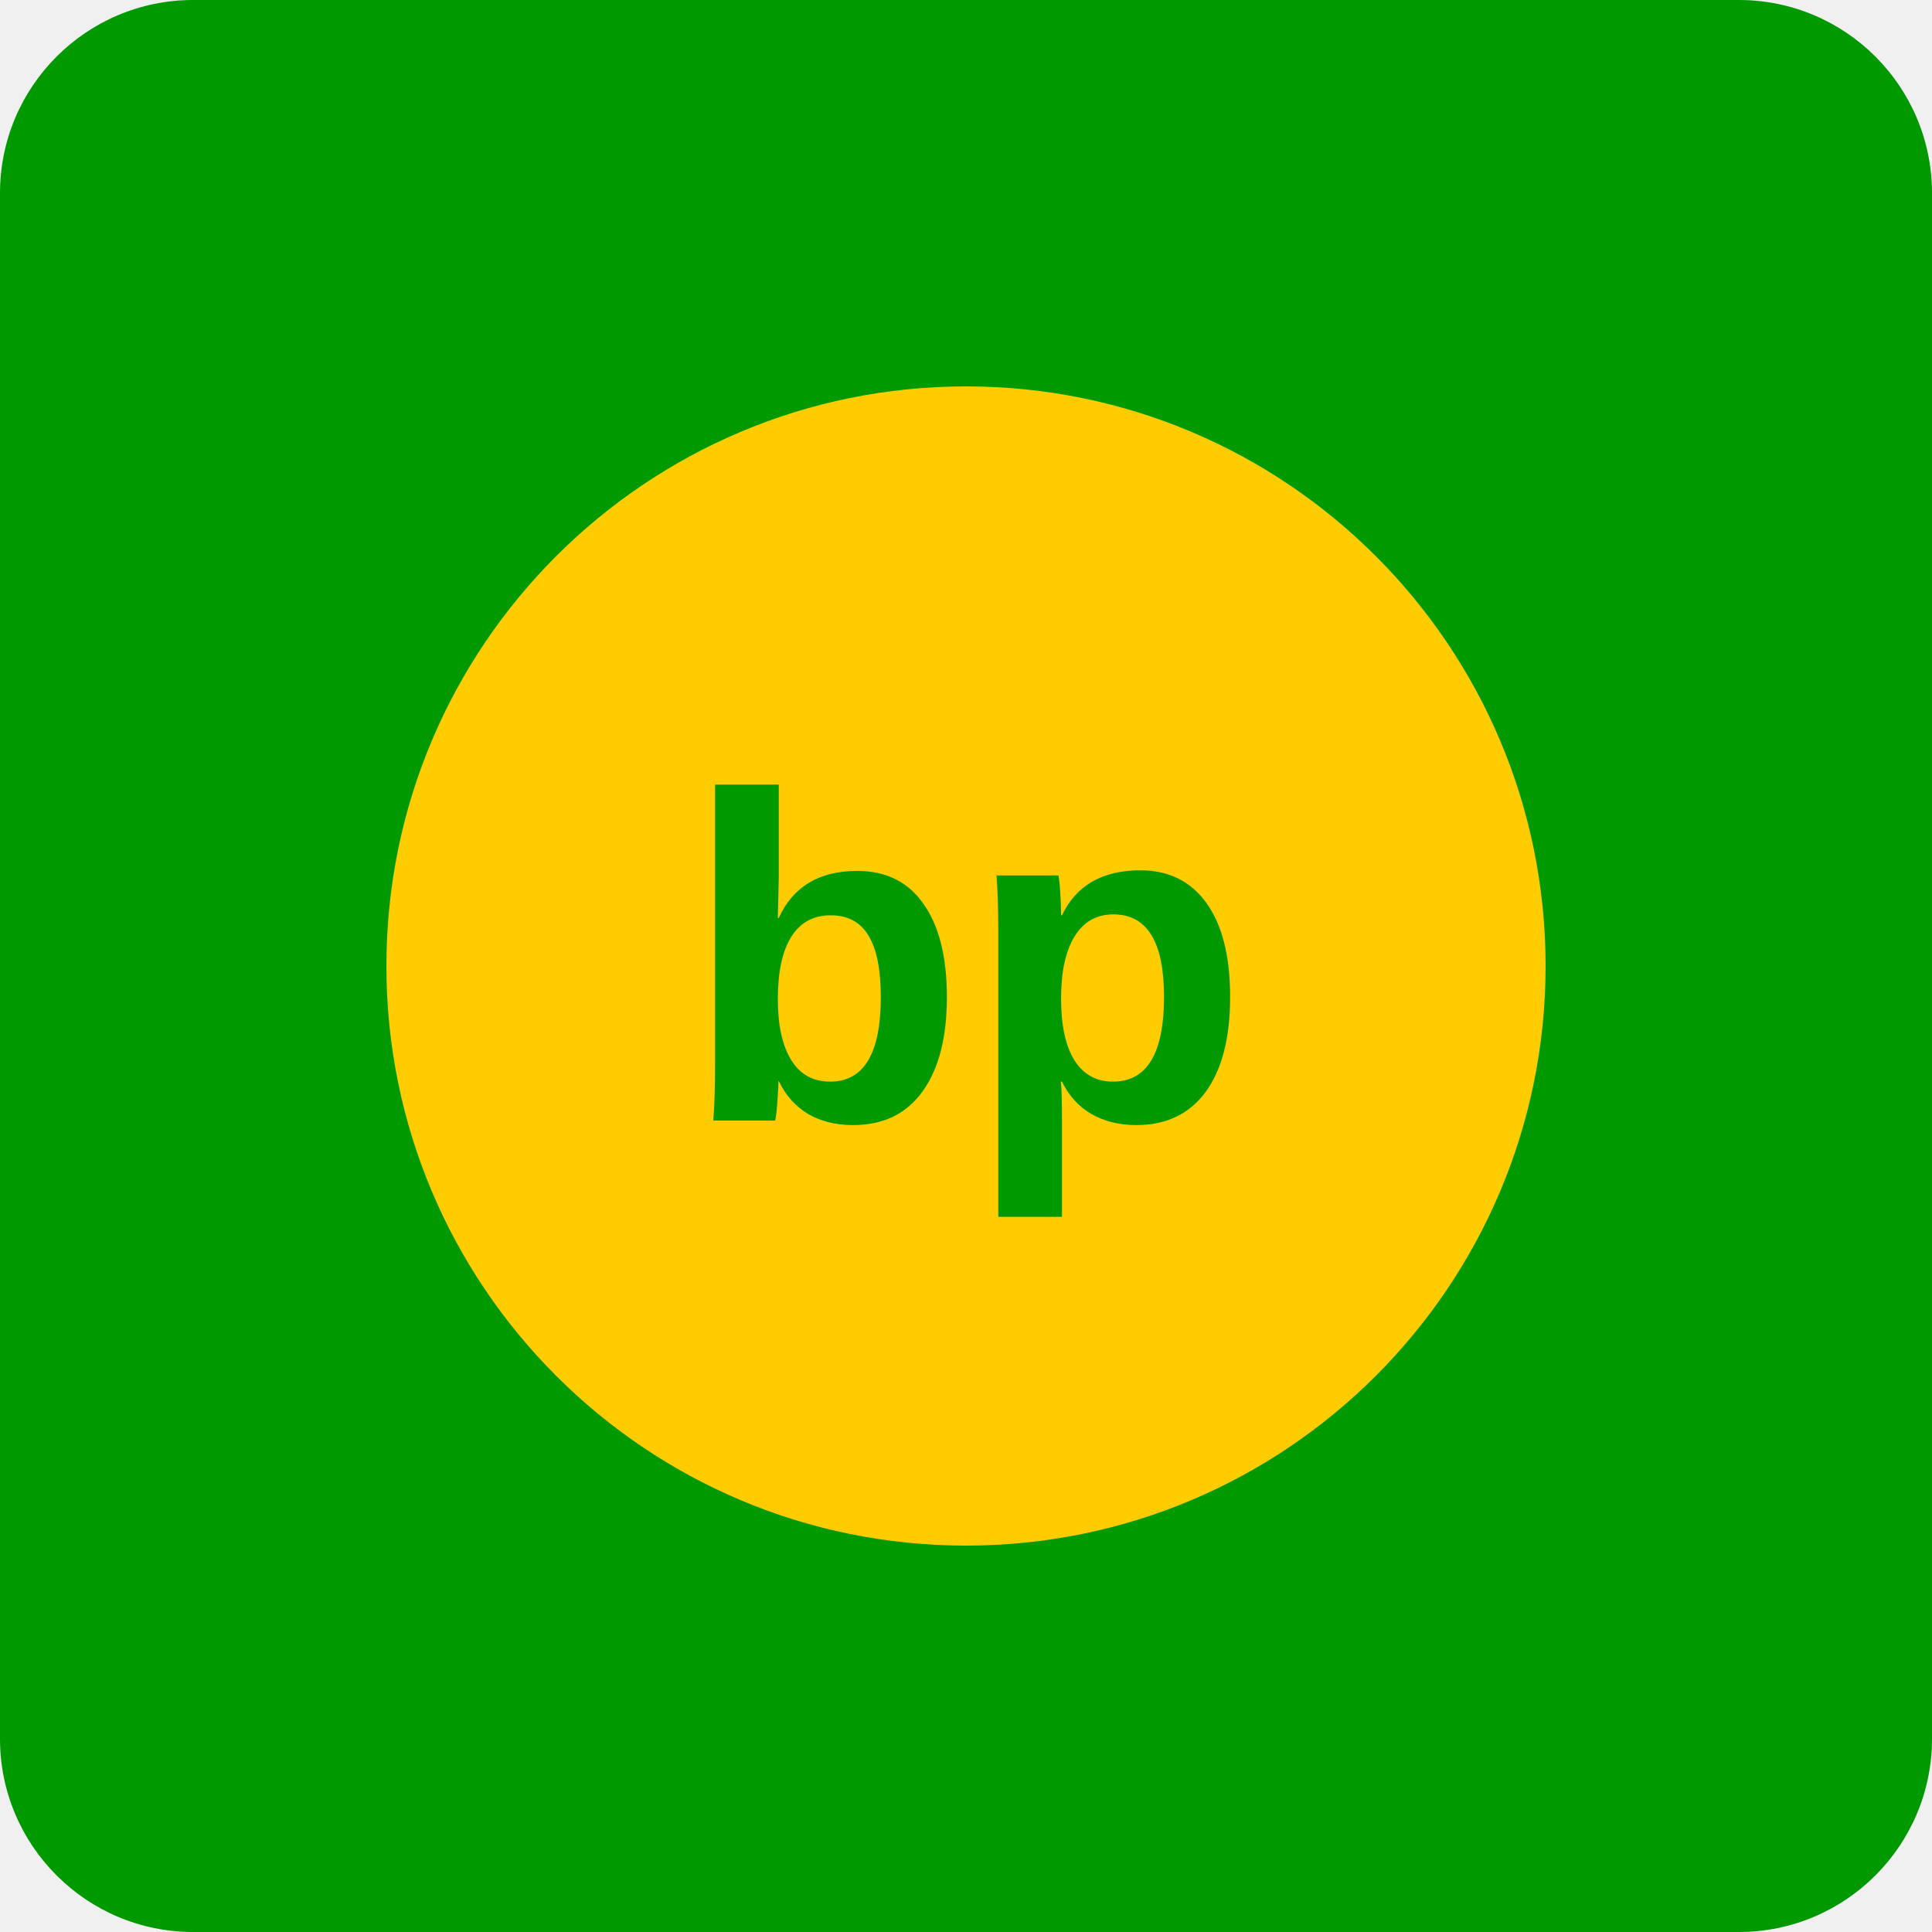
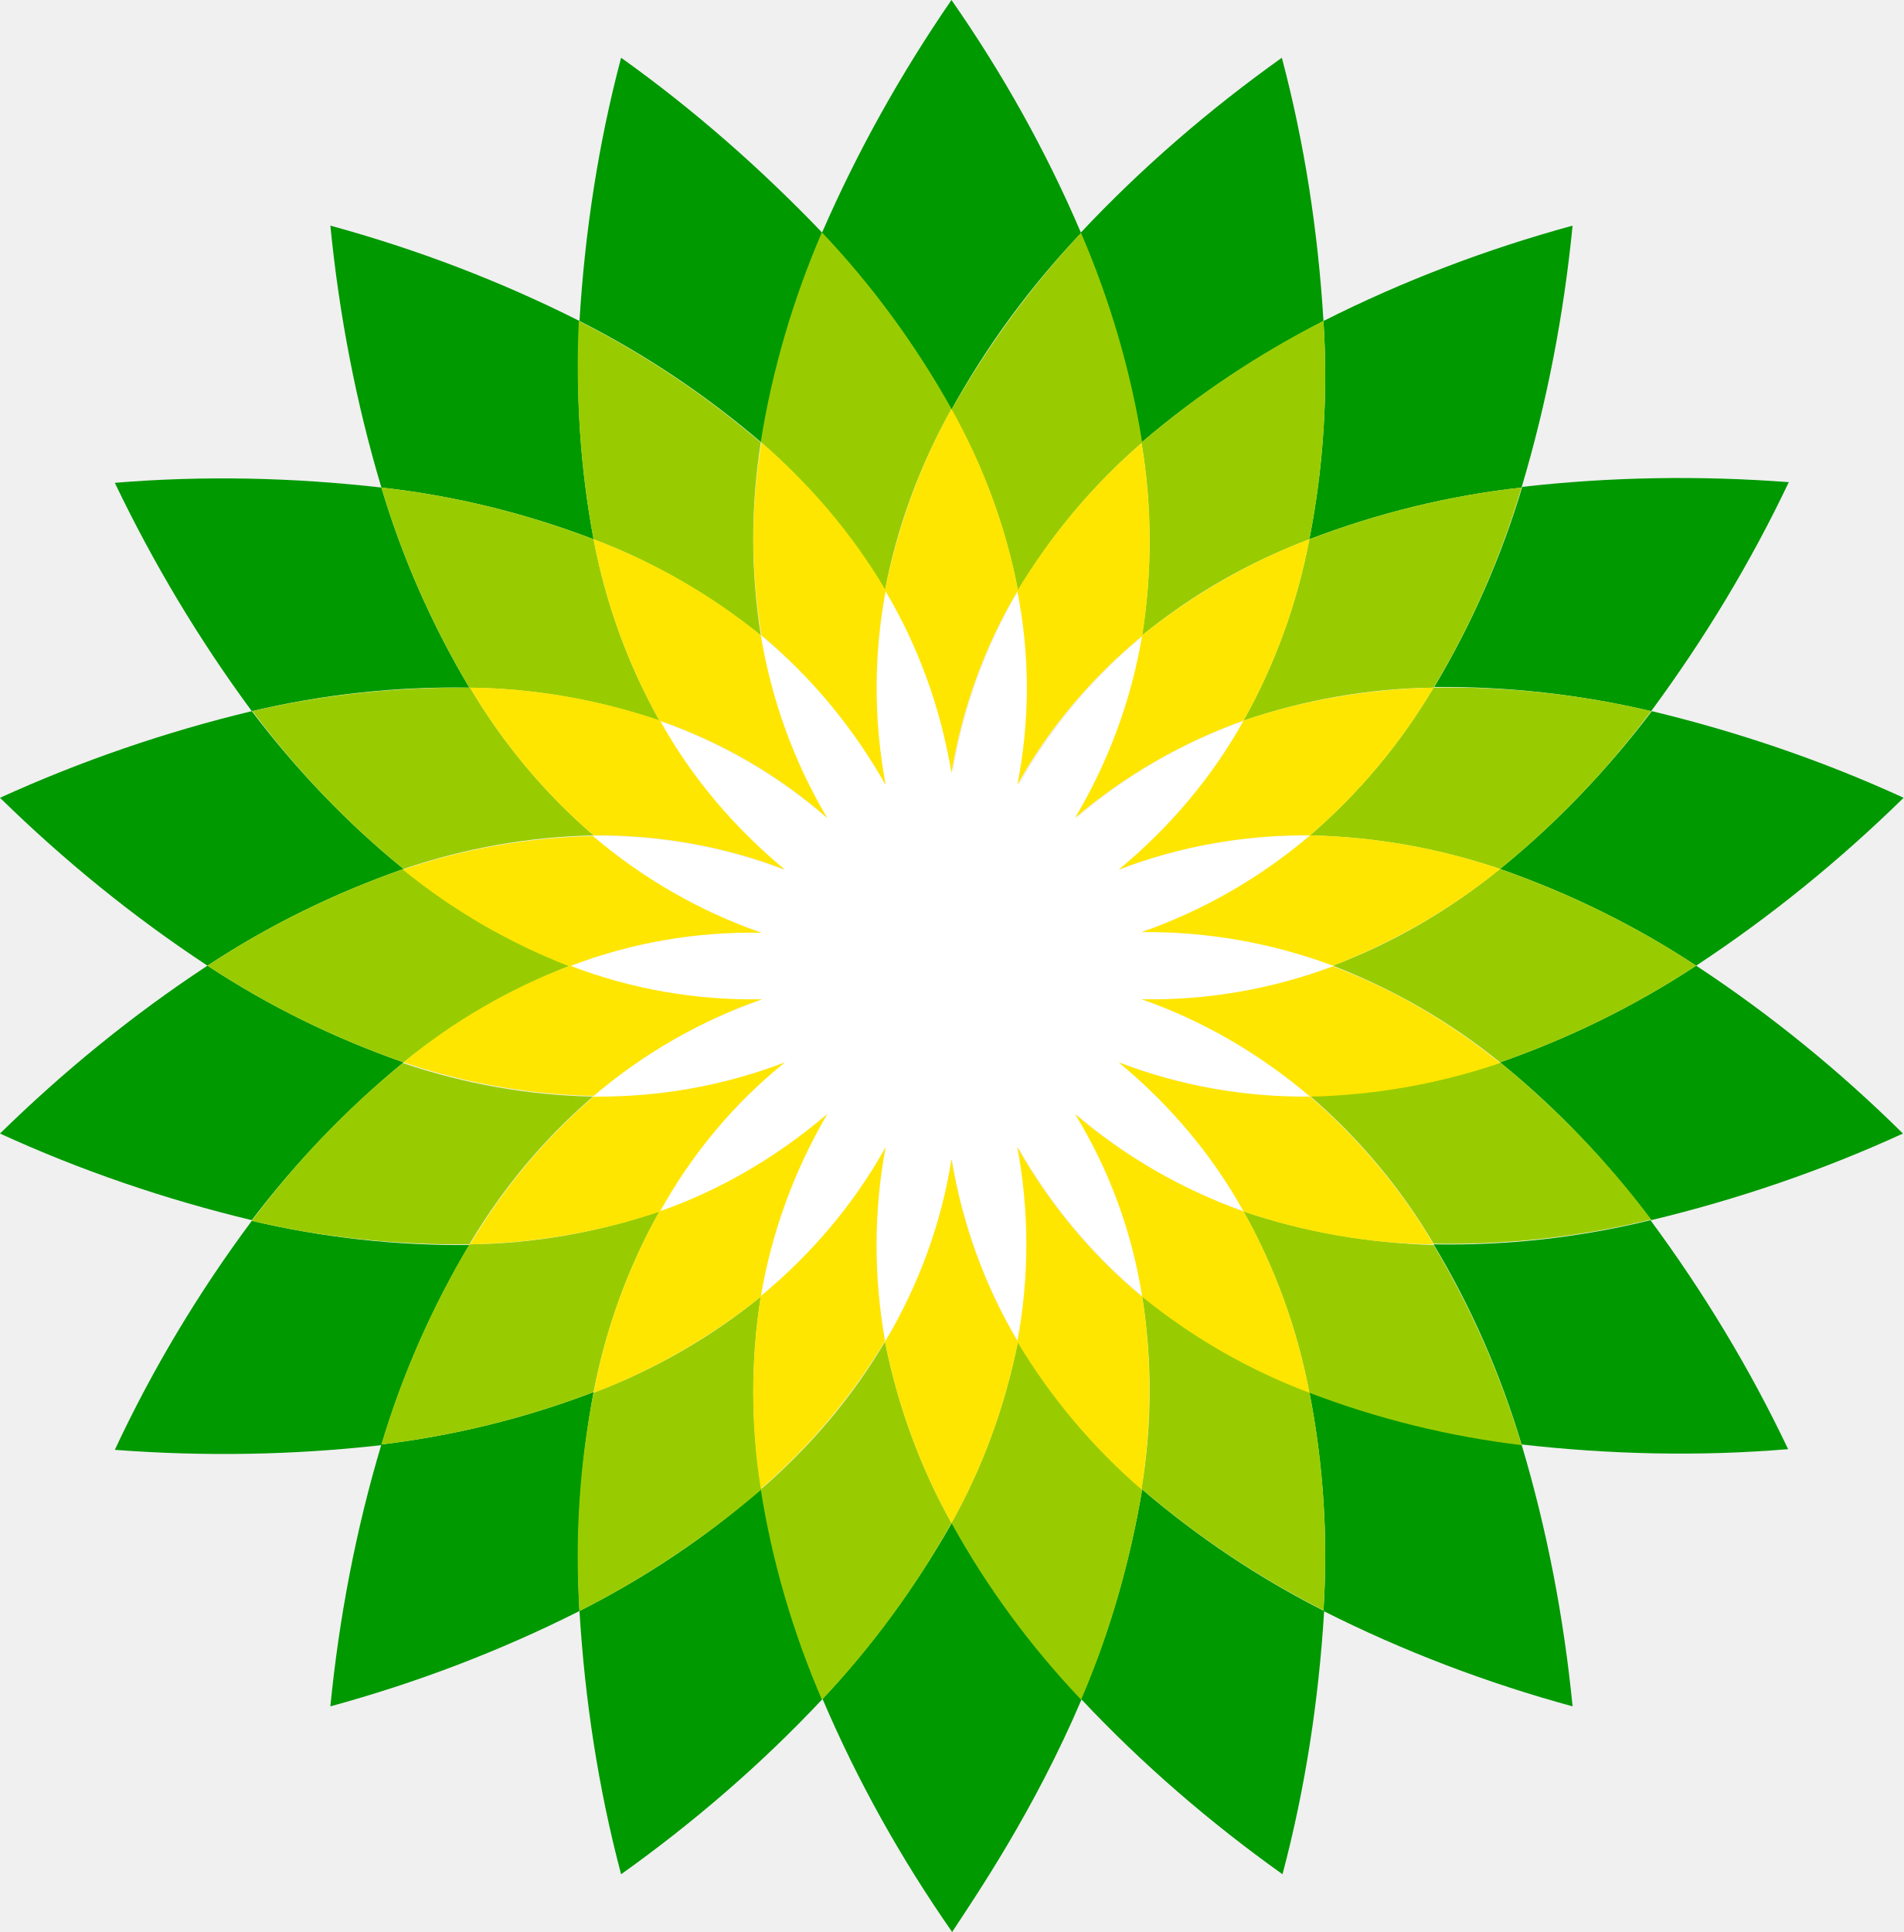
- <svg xmlns="http://www.w3.org/2000/svg" viewBox="0 0 100 100">
-   <rect width="100" height="100" rx="10" fill="#009900" />
-   <circle cx="50" cy="50" r="30" fill="#FFCC00" />
-   <text x="50" y="58" font-family="Arial, sans-serif" font-size="24" font-weight="bold" fill="#009900" text-anchor="middle">bp</text>
+ <svg xmlns="http://www.w3.org/2000/svg" version="1.1" id="Layer_1" x="0px" y="0px" viewBox="0 0 283.5 287.7" style="enable-background:new 0 0 283.5 287.7;" xml:space="preserve">
+   <style type="text/css">
+   .st0{fill-rule:evenodd;clip-rule:evenodd;fill:#009900;}
+ 	.st1{fill-rule:evenodd;clip-rule:evenodd;fill:#99CC00;}
+ 	.st2{fill-rule:evenodd;clip-rule:evenodd;fill:#FFFFFF;}
+ 	.st3{fill-rule:evenodd;clip-rule:evenodd;fill:#FFE600;}
+  </style>
+   <g id="Layer_2_1_">
+     <g id="Layer_1-2">
+       <path class="st0" d="M161,34.7c-5.2-12.2-11.7-23.8-19.3-34.7c-7.5,10.9-14,22.5-19.3,34.7c7.5,7.9,14,16.8,19.3,26.3    C147,51.4,153.5,42.6,161,34.7z">
+    </path>
+       <path class="st0" d="M122.5,253c5.2,12.2,11.7,23.8,19.3,34.7c3.4-5.2,12.2-18,19.3-34.7c-7.5-8-13.9-16.8-19.3-26.3    C136.4,236.2,130,245,122.5,253z">
+    </path>
+       <path class="st0" d="M122.5,34.7c-9.2-9.6-19.2-18.4-30-26.1c-3.4,12.8-5.4,26-6.2,39.2c9.7,4.9,18.8,11,27.1,18.1    C115.1,55.2,118.2,44.7,122.5,34.7z">
+    </path>
+       <path class="st0" d="M161,253c9.1,9.7,19.2,18.4,30,26.1c3.4-12.8,5.4-26,6.2-39.2c-9.7-4.9-18.8-11-27.1-18.1    C168.3,232.5,165.3,243,161,253z">
+    </path>
+       <path class="st0" d="M86.3,47.8c-11.9-6-24.3-10.7-37.1-14.2c1.3,13.2,3.8,26.3,7.6,39c10.8,1.2,21.4,3.8,31.6,7.7    C86.4,69.6,85.7,58.7,86.3,47.8z">
+    </path>
+       <path class="st0" d="M197.1,239.9c11.9,6,24.3,10.7,37.1,14.2c-1.3-13.2-3.8-26.3-7.6-39c-10.8-1.3-21.4-3.9-31.6-7.8    C197.1,218,197.8,229,197.1,239.9z">
+    </path>
+       <path class="st0" d="M69.9,102.4C64.3,93,59.9,83,56.8,72.6c-13.2-1.5-26.5-1.8-39.7-0.7c5.7,11.9,12.5,23.3,20.4,34    C48.1,103.4,59,102.2,69.9,102.4z">
+    </path>
+       <path class="st0" d="M213.5,185.3c5.6,9.3,10,19.4,13.1,29.8c13.2,1.5,26.5,1.8,39.7,0.7c-5.7-12-12.6-23.4-20.5-34.1    C235.2,184.3,224.4,185.5,213.5,185.3z">
+    </path>
+       <path class="st0" d="M37.5,105.9C24.6,109,12.1,113.3,0,118.8c9.5,9.3,19.8,17.7,30.9,25c9.1-6,18.9-10.8,29.2-14.4    C51.6,122.5,44.1,114.6,37.5,105.9z">
+    </path>
+       <path class="st0" d="M252.6,143.8c-9.1,6-18.9,10.8-29.2,14.4c8.5,6.9,16,14.8,22.5,23.5c12.9-3.1,25.5-7.4,37.5-12.9    C274,159.5,263.7,151.1,252.6,143.8z">
+    </path>
+       <path class="st0" d="M60.1,158.2c-10.3-3.6-20.1-8.4-29.2-14.4c-11.1,7.3-21.4,15.7-30.9,25c12,5.5,24.6,9.8,37.5,12.9    C44.1,173,51.7,165.1,60.1,158.2z">
+    </path>
+       <path class="st0" d="M223.4,129.4c10.3,3.6,20.1,8.4,29.2,14.4c11.1-7.3,21.4-15.7,30.9-25c-12-5.5-24.6-9.8-37.5-12.9    C239.4,114.6,231.9,122.5,223.4,129.4z">
+    </path>
+       <path class="st0" d="M37.5,181.8c-7.9,10.6-14.8,22.1-20.4,34.1c13.2,1,26.5,0.8,39.7-0.7c3.1-10.4,7.5-20.4,13.1-29.8    C59,185.5,48.1,184.3,37.5,181.8z">
+    </path>
+       <path class="st0" d="M245.9,105.9c7.9-10.7,14.8-22.1,20.5-34.1c-13.2-1-26.5-0.8-39.7,0.7c-3.1,10.4-7.5,20.4-13.1,29.8    C224.5,102.2,235.3,103.4,245.9,105.9z">
+    </path>
+       <path class="st0" d="M88.4,207.3c-10.2,3.9-20.8,6.5-31.6,7.8c-3.8,12.7-6.3,25.8-7.6,39c12.8-3.5,25.2-8.2,37.1-14.2    C85.7,229,86.4,218,88.4,207.3z">
+    </path>
+       <path class="st0" d="M195,80.3c10.2-3.9,20.8-6.5,31.6-7.7c3.8-12.7,6.3-25.8,7.6-39c-12.8,3.5-25.2,8.2-37.1,14.2    C197.8,58.7,197.1,69.6,195,80.3z">
+    </path>
+       <path class="st0" d="M86.3,239.9c0.8,13.2,2.8,26.4,6.2,39.2c10.8-7.7,20.9-16.4,30-26.1c-4.3-10-7.4-20.5-9.1-31.3    C105.2,228.9,96,235,86.3,239.9z">
+    </path>
+       <path class="st0" d="M197.1,47.8c-0.8-13.2-2.8-26.4-6.2-39.2c-10.8,7.7-20.9,16.4-30,26.1c4.3,10,7.3,20.5,9.1,31.2    C178.3,58.8,187.4,52.8,197.1,47.8z">
+    </path>
+       <path class="st1" d="M131.8,87.9c1.8-9.5,5.2-18.6,9.9-27c-5.3-9.5-11.8-18.4-19.3-26.3c-4.3,10-7.4,20.5-9.1,31.2    C120.6,72.2,126.8,79.6,131.8,87.9z">
+    </path>
+       <path class="st1" d="M151.6,199.8c-1.9,9.5-5.2,18.6-9.9,27c5.3,9.6,11.8,18.4,19.3,26.3c4.3-10,7.3-20.5,9.1-31.3    C162.8,215.5,156.5,208.1,151.6,199.8z">
+    </path>
+       <path class="st1" d="M88.4,80.3c9,3.4,17.4,8.3,24.9,14.3c-1.5-9.5-1.5-19.2,0-28.7c-8.3-7.1-17.4-13.2-27.1-18.1    C85.7,58.7,86.4,69.6,88.4,80.3z">
+    </path>
+       <path class="st1" d="M195,207.3c-9-3.4-17.4-8.3-24.9-14.3c1.5,9.5,1.5,19.2-0.1,28.7c8.3,7.1,17.4,13.2,27.1,18.1    C197.8,228.9,197.1,218,195,207.3z">
+    </path>
+       <path class="st1" d="M98.2,107.3c-4.7-8.4-8-17.5-9.8-27c-10.2-3.9-20.8-6.5-31.6-7.7C59.9,83,64.3,93,69.9,102.4    C79.5,102.5,89.1,104.2,98.2,107.3z">
+    </path>
+       <path class="st1" d="M185.2,180.4c4.7,8.4,8,17.5,9.8,27c10.2,3.9,20.8,6.5,31.6,7.8c-3.1-10.4-7.5-20.4-13.1-29.8    C203.9,185.1,194.3,183.5,185.2,180.4z">
+    </path>
+       <path class="st1" d="M60.1,129.4c9.1-3.1,18.7-4.8,28.3-5c-7.3-6.3-13.5-13.7-18.4-22c-10.9-0.1-21.8,1-32.4,3.5    C44.1,114.6,51.6,122.5,60.1,129.4z">
+    </path>
+       <path class="st1" d="M223.4,158.2c-9.1,3.1-18.7,4.8-28.3,5c7.3,6.3,13.5,13.7,18.4,22c10.9,0.2,21.8-1,32.4-3.6    C239.4,172.9,231.8,165.1,223.4,158.2z">
+    </path>
+       <path class="st1" d="M84.9,143.8c-9-3.4-17.4-8.3-24.8-14.4c-10.3,3.6-20.1,8.4-29.2,14.4c9.1,6,18.9,10.8,29.2,14.4    C67.6,152.1,75.9,147.3,84.9,143.8z">
+    </path>
+       <path class="st1" d="M198.5,143.8c9,3.5,17.4,8.3,24.9,14.4c10.3-3.6,20.1-8.4,29.2-14.4c-9.1-6-18.9-10.8-29.2-14.4    C215.9,135.5,207.5,140.4,198.5,143.8z">
+    </path>
+       <path class="st1" d="M69.9,185.3c4.9-8.3,11.1-15.7,18.4-22c-9.6-0.2-19.2-1.9-28.3-5c-8.5,6.9-16,14.8-22.5,23.5    C48.1,184.3,59,185.4,69.9,185.3z">
+    </path>
+       <path class="st1" d="M213.5,102.4c-4.9,8.3-11.1,15.7-18.4,22c9.6,0.2,19.2,1.9,28.3,5c8.5-6.9,16-14.8,22.5-23.5    C235.3,103.4,224.4,102.2,213.5,102.4z">
+    </path>
+       <path class="st1" d="M98.2,180.4c-9.1,3.1-18.7,4.8-28.3,4.9c-5.6,9.4-10,19.4-13.1,29.8c10.8-1.3,21.4-3.9,31.6-7.8    C90.2,197.9,93.5,188.8,98.2,180.4z">
+    </path>
+       <path class="st1" d="M185.2,107.3c9.1-3.1,18.7-4.8,28.3-4.9c5.6-9.3,10-19.4,13.1-29.8c-10.8,1.2-21.4,3.8-31.6,7.7    C193.2,89.8,189.9,98.9,185.2,107.3z">
+    </path>
+       <path class="st1" d="M131.8,199.8c-4.9,8.3-11.2,15.7-18.5,22c1.7,10.8,4.8,21.3,9.1,31.3c7.5-7.9,14-16.8,19.3-26.3    C137,218.4,133.7,209.3,131.8,199.8z">
+    </path>
+       <path class="st1" d="M113.3,193.1c-7.5,6.1-15.9,10.9-24.9,14.3c-2.1,10.7-2.8,21.6-2.1,32.5c9.7-4.9,18.8-11,27.1-18.1    C111.8,212.3,111.8,202.6,113.3,193.1z">
+    </path>
+       <path class="st1" d="M151.6,87.9c5-8.3,11.2-15.7,18.5-22c-1.7-10.7-4.8-21.2-9.1-31.2c-7.5,8-13.9,16.8-19.3,26.3    C146.4,69.4,149.8,78.5,151.6,87.9z">
+    </path>
+       <path class="st1" d="M170.1,94.6c7.5-6.1,15.9-10.9,24.9-14.3c2.1-10.7,2.8-21.6,2.1-32.5c-9.7,4.9-18.8,11-27.1,18.1    C171.6,75.4,171.6,85.1,170.1,94.6z">
+    </path>
+       <path class="st2" d="M131.9,116.9c-4.7-8.5-11-16.1-18.6-22.2c1.6,9.6,5,18.8,9.9,27.2c-7.4-6.4-15.8-11.3-25-14.5    c4.8,8.5,11.1,16,18.6,22.2c-9.1-3.5-18.8-5.2-28.5-5.1c7.4,6.3,15.9,11.2,25.1,14.4c-9.7-0.2-19.4,1.5-28.5,5    c9.1,3.4,18.8,5.1,28.5,5c-9.2,3.2-17.7,8.1-25.1,14.4c9.7,0.1,19.4-1.6,28.5-5.1c-7.5,6.2-13.9,13.7-18.6,22.2    c9.2-3.2,17.6-8.2,25-14.5c-5,8.4-8.3,17.6-9.9,27.2c7.5-6.2,13.8-13.7,18.6-22.2c-1.8,9.6-1.8,19.4,0,29c5-8.4,8.3-17.6,9.9-27.2    c1.6,9.6,4.9,18.8,9.9,27.2c1.8-9.6,1.8-19.4,0-29c4.8,8.5,11.1,16,18.6,22.2c-1.6-9.6-5-18.8-10-27.2    c7.4,6.4,15.9,11.3,25.1,14.5c-4.7-8.5-11.1-16-18.6-22.2c9.1,3.5,18.8,5.2,28.5,5.1c-7.4-6.3-15.9-11.3-25.1-14.5    c9.7,0.2,19.4-1.5,28.5-5c-9.1-3.4-18.8-5.1-28.5-5c9.2-3.2,17.7-8.1,25.1-14.4c-9.7-0.1-19.4,1.6-28.5,5.1    c7.6-6.2,13.9-13.7,18.7-22.2c-9.2,3.2-17.7,8.1-25.1,14.5c5-8.4,8.4-17.6,10-27.2c-7.5,6.2-13.8,13.7-18.6,22.2    c1.8-9.6,1.8-19.4,0-29c-5,8.4-8.3,17.6-9.9,27.2c-1.6-9.6-4.9-18.8-9.9-27.2C130.1,97.4,130.1,107.3,131.9,116.9z">
+    </path>
+       <path class="st3" d="M131.9,116.9c-1.8-9.6-1.8-19.4,0-29c-4.9-8.3-11.2-15.7-18.5-22c-1.6,9.5-1.6,19.2,0,28.7    C120.9,100.9,127.1,108.4,131.9,116.9z">
+    </path>
+       <path class="st3" d="M151.5,170.8c1.8,9.6,1.8,19.4,0,29c5,8.3,11.2,15.7,18.5,22c1.5-9.5,1.6-19.2,0.1-28.7    C162.6,186.9,156.3,179.3,151.5,170.8z">
+    </path>
+       <path class="st3" d="M113.3,94.6c-7.5-6.1-15.9-10.9-24.9-14.3c1.8,9.5,5.1,18.6,9.8,27c9.2,3.2,17.7,8.1,25,14.5    C118.2,113.4,114.9,104.2,113.3,94.6z">
+    </path>
+       <path class="st3" d="M170.1,193.1c7.5,6.1,15.9,10.9,24.9,14.3c-1.8-9.5-5.1-18.6-9.8-27c-9.2-3.3-17.7-8.2-25.1-14.5    C165.2,174.2,168.6,183.5,170.1,193.1z">
+    </path>
+       <path class="st3" d="M116.9,129.5c-7.5-6.2-13.9-13.7-18.6-22.2c-9.1-3.1-18.7-4.8-28.3-4.9c4.9,8.3,11.1,15.7,18.4,22    C98.1,124.3,107.8,126,116.9,129.5z">
+    </path>
+       <path class="st3" d="M166.6,158.2c7.5,6.2,13.9,13.7,18.6,22.2c9.1,3.1,18.7,4.8,28.3,4.9c-4.9-8.3-11.1-15.7-18.4-22    C185.4,163.4,175.7,161.7,166.6,158.2z">
+    </path>
+       <path class="st3" d="M113.4,138.9c-9.2-3.2-17.7-8.1-25.1-14.4c-9.6,0.2-19.2,1.9-28.3,5c7.5,6.1,15.8,10.9,24.8,14.4    C93.9,140.4,103.6,138.7,113.4,138.9z">
+    </path>
+       <path class="st3" d="M170,148.8c9.2,3.2,17.7,8.2,25.1,14.5c9.6-0.2,19.2-1.9,28.3-5c-7.5-6.1-15.9-11-24.9-14.4    C189.4,147.3,179.7,149,170,148.8z">
+    </path>
+       <path class="st3" d="M84.9,143.8c-9,3.4-17.4,8.3-24.8,14.4c9.1,3.1,18.7,4.8,28.3,5c7.4-6.3,15.9-11.2,25.1-14.4    C103.7,149,94,147.3,84.9,143.8z">
+    </path>
+       <path class="st3" d="M198.5,143.8c9-3.5,17.4-8.3,24.9-14.4c-9.1-3.1-18.7-4.8-28.3-5c-7.4,6.3-15.9,11.2-25.1,14.4    C179.7,138.7,189.4,140.4,198.5,143.8z">
+    </path>
+       <path class="st3" d="M116.9,158.2c-9.1,3.5-18.8,5.2-28.5,5.1c-7.3,6.3-13.5,13.7-18.4,22c9.6-0.2,19.2-1.8,28.3-4.9    C103,171.9,109.3,164.3,116.9,158.2z">
+    </path>
+       <path class="st3" d="M166.6,129.5c9.1-3.5,18.8-5.2,28.5-5.1c7.3-6.3,13.5-13.7,18.4-22c-9.6,0.2-19.2,1.8-28.3,4.9    C180.5,115.8,174.1,123.3,166.6,129.5z">
+    </path>
+       <path class="st3" d="M131.8,199.8c1.9,9.5,5.2,18.6,9.9,27c4.7-8.4,8-17.5,9.9-27c-5-8.4-8.3-17.6-9.9-27.2    C140.2,182.2,136.8,191.4,131.8,199.8z">
+    </path>
+       <path class="st3" d="M131.9,170.8c-4.7,8.5-11.1,16-18.6,22.2c-1.5,9.5-1.5,19.2,0,28.7c7.3-6.3,13.5-13.7,18.5-22    C130.1,190.1,130.1,180.3,131.9,170.8z">
+    </path>
+       <path class="st3" d="M98.2,180.4c-4.7,8.4-8,17.5-9.8,27c9-3.4,17.4-8.3,24.9-14.3c1.6-9.6,5-18.8,9.9-27.2    C115.8,172.2,107.4,177.2,98.2,180.4z">
+    </path>
+       <path class="st3" d="M151.6,87.9c-1.8-9.5-5.2-18.6-9.9-27c-4.7,8.4-8,17.5-9.9,27c5,8.4,8.3,17.6,9.9,27.2    C143.3,105.5,146.6,96.3,151.6,87.9z">
+    </path>
+       <path class="st3" d="M151.5,116.9c4.7-8.5,11.1-16,18.6-22.2c1.5-9.5,1.5-19.2-0.1-28.7c-7.3,6.3-13.5,13.7-18.5,22    C153.4,97.5,153.4,107.4,151.5,116.9z">
+    </path>
+       <path class="st3" d="M185.2,107.3c4.7-8.4,8-17.5,9.8-27c-9,3.4-17.4,8.3-24.9,14.3c-1.6,9.6-5,18.8-10,27.2    C167.5,115.5,176,110.6,185.2,107.3z">
+    </path>
+     </g>
+   </g>
</svg>
